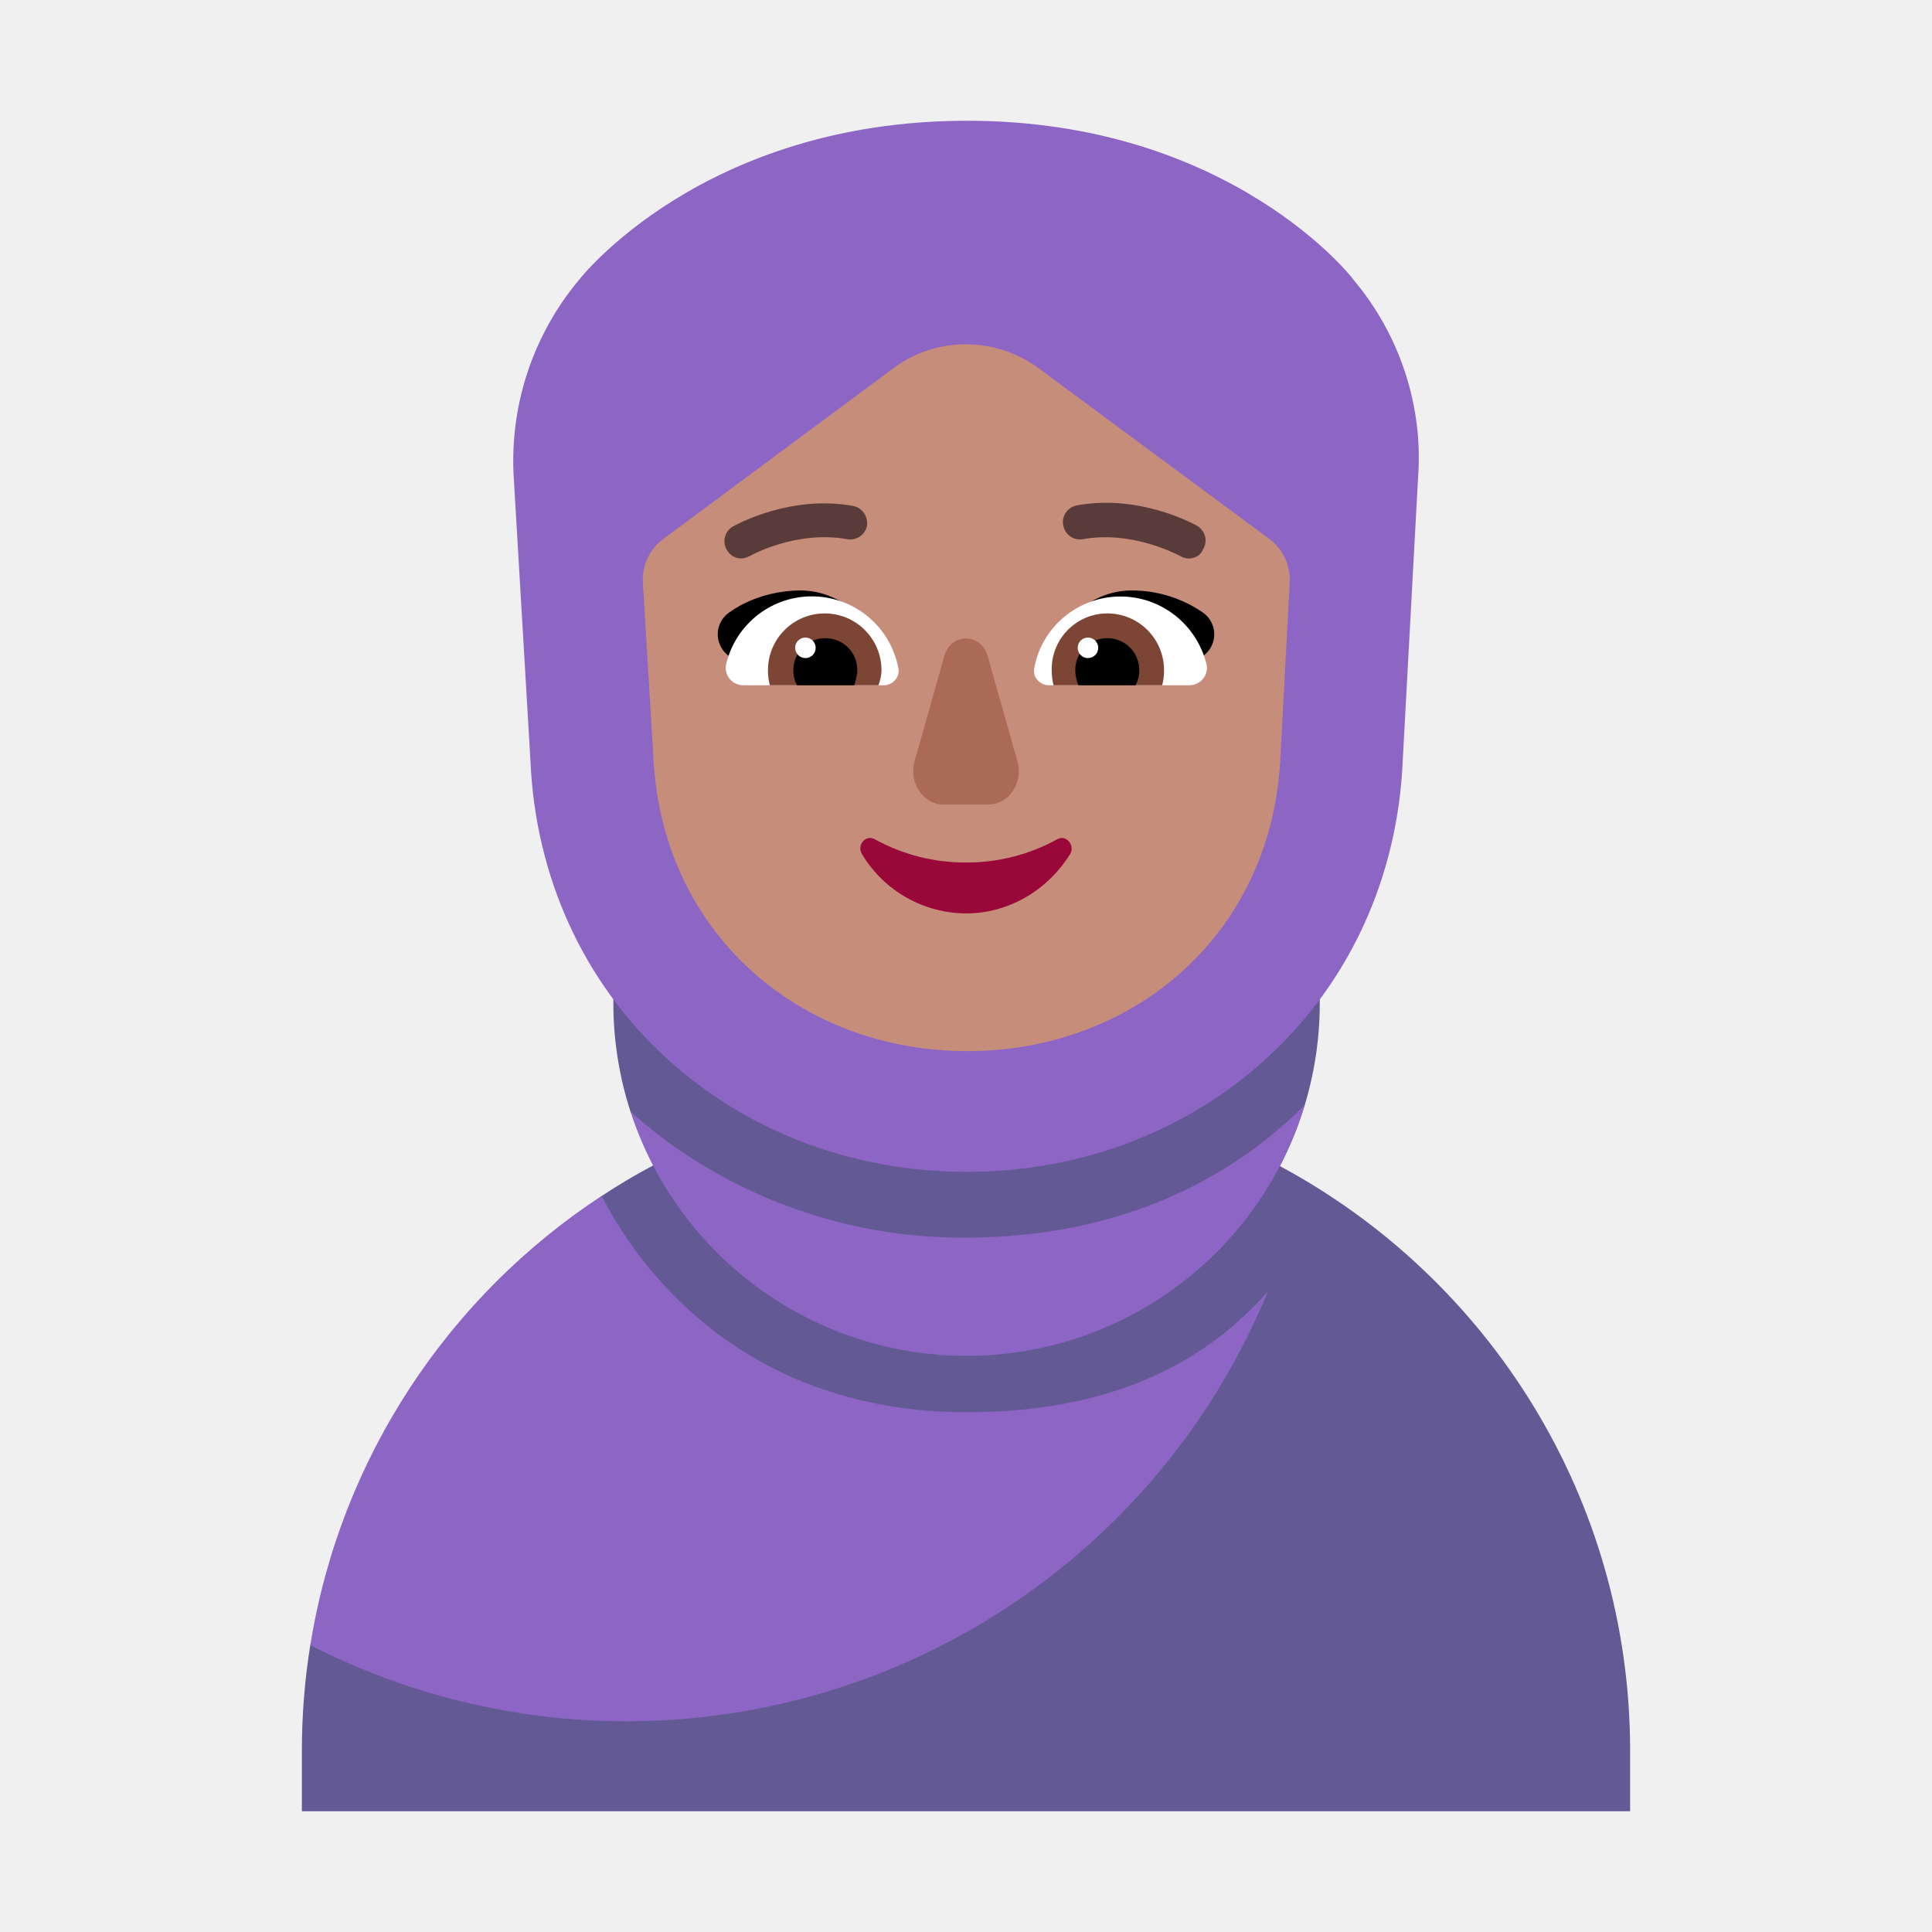
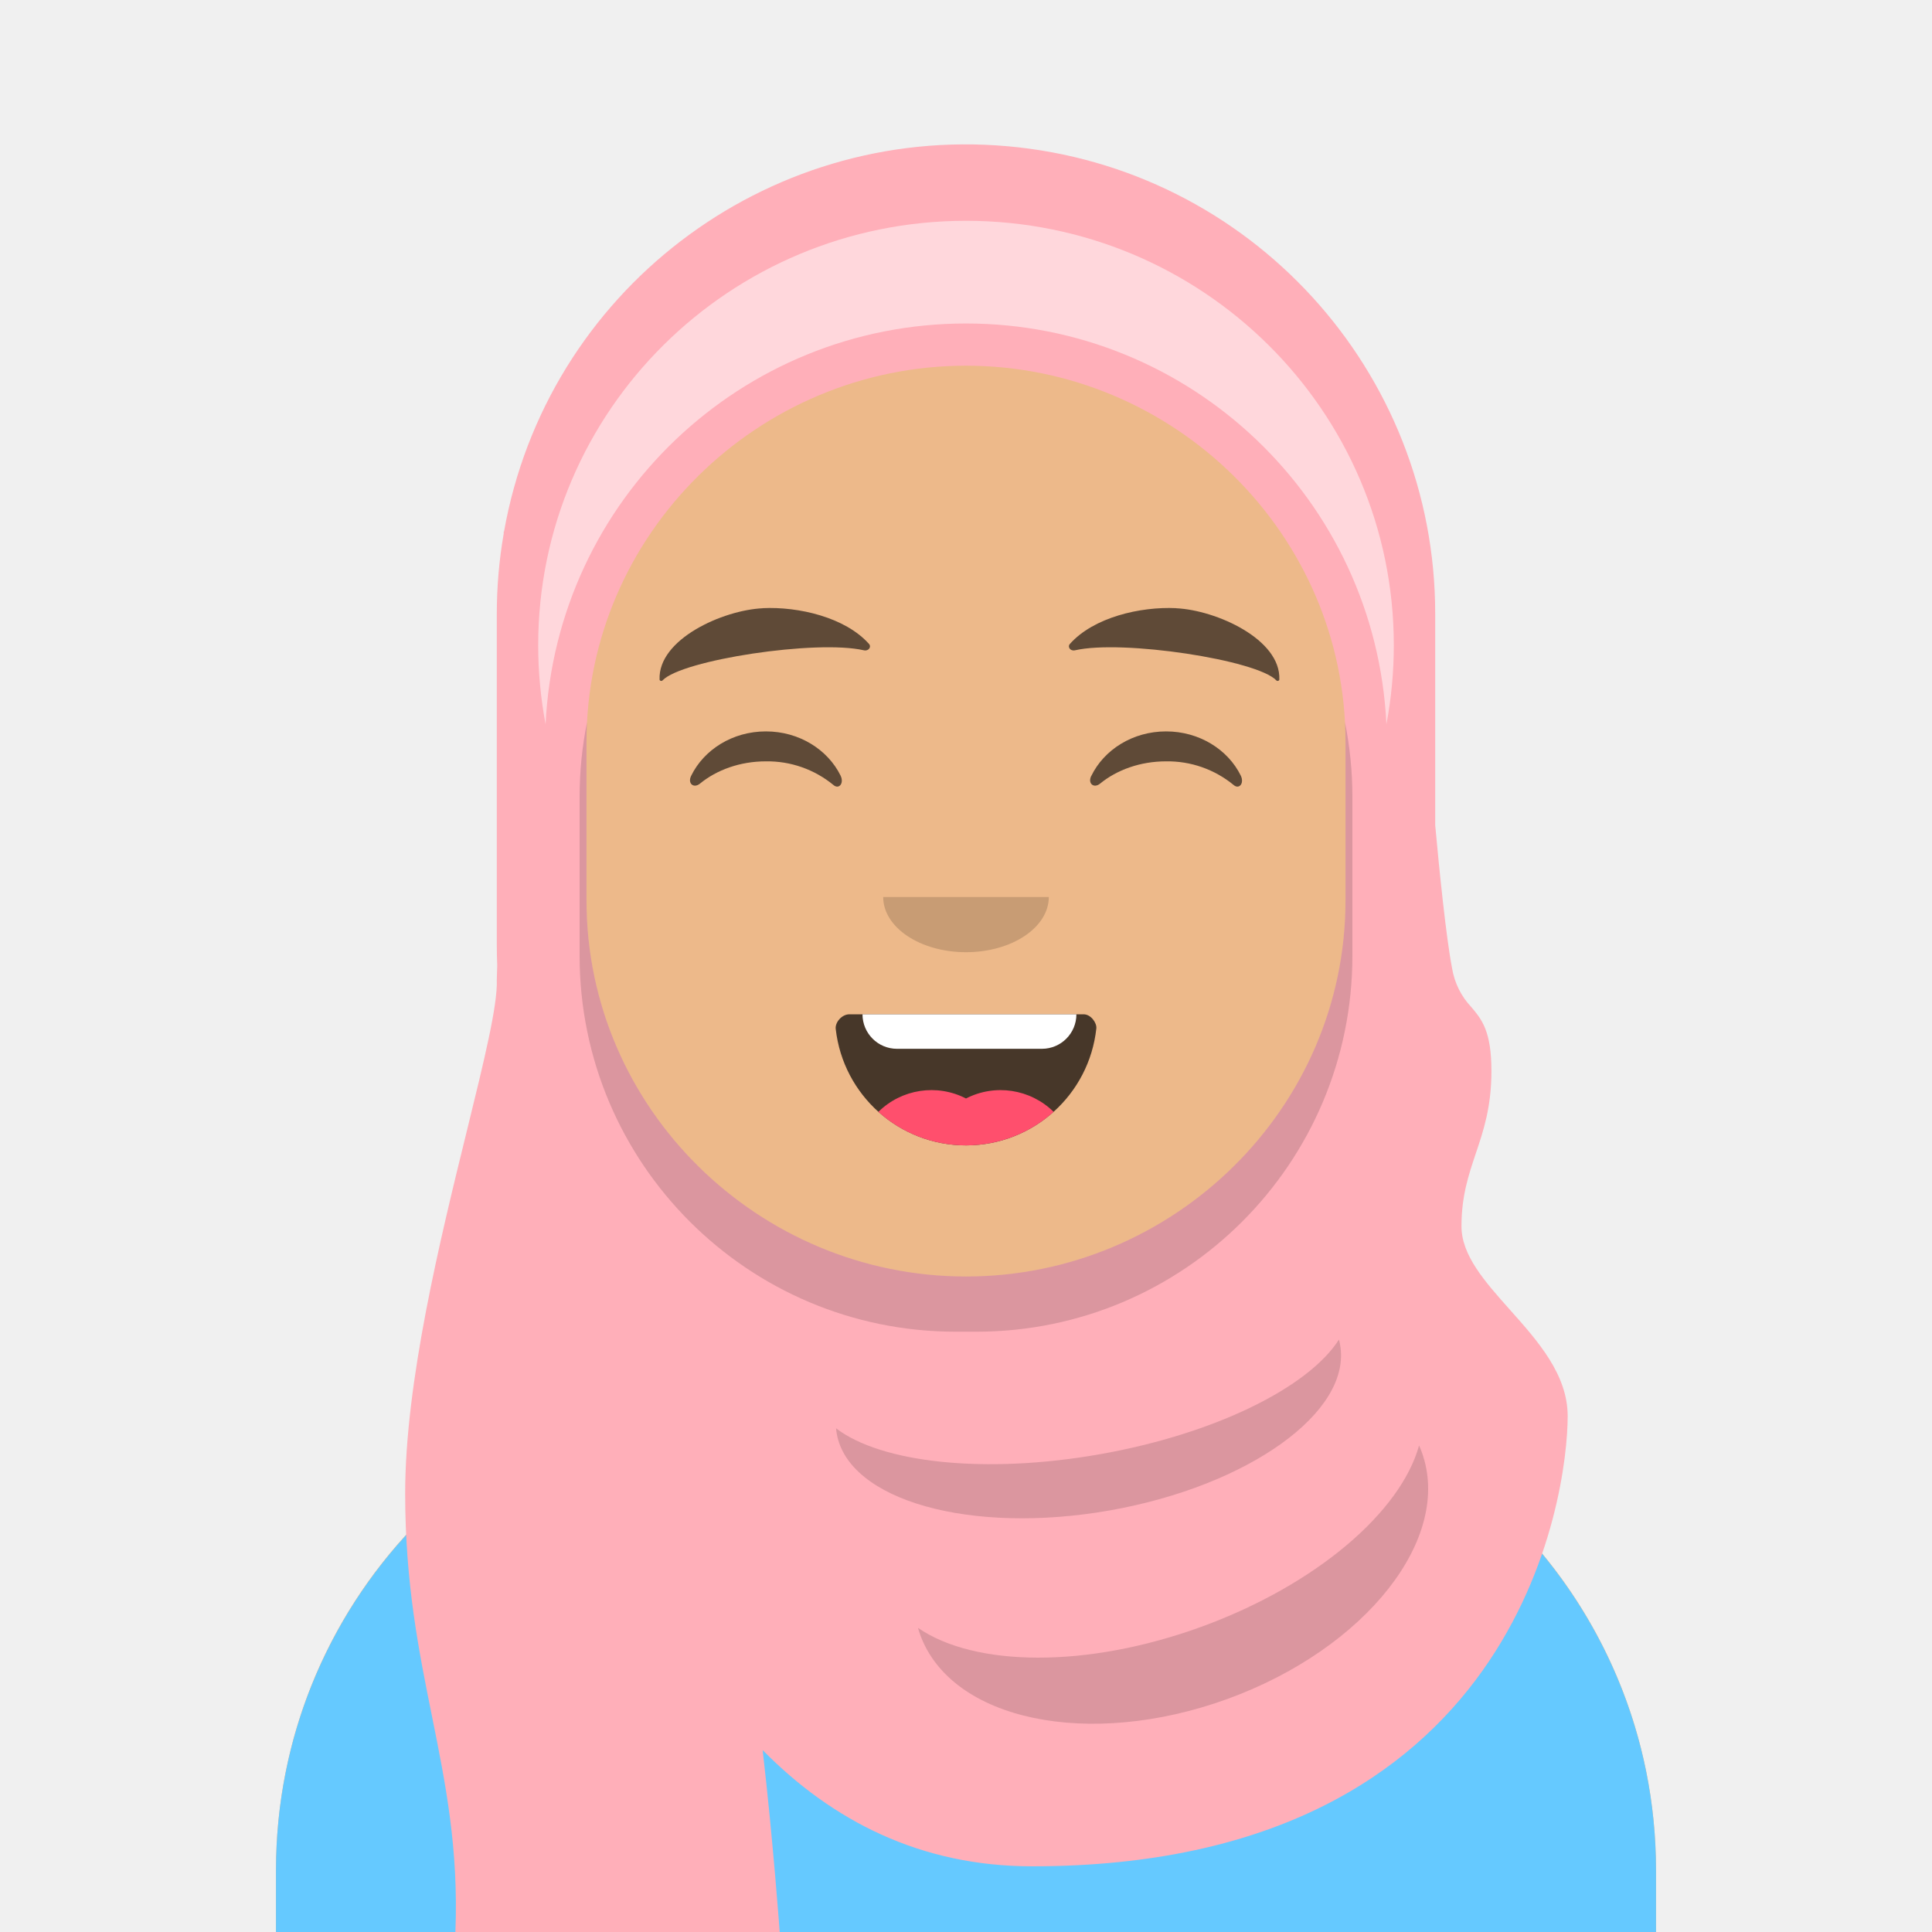
- <svg xmlns="http://www.w3.org/2000/svg" viewBox="0 0 32 32" width="128" height="128">
-   <g fill="none">
-     <path fill="#635994" d="M21.199 19.314a5.85 5.85 0 1 0-10.75-.883l.647.764l-.28.109q-.446.237-.865.515l-.764 4.535l-4.045 2.878A11 11 0 0 0 5 29v1h22v-1c0-4.188-2.345-7.83-5.801-9.686" />
-     <path fill="#c68d7b" d="m20.258 7.85l-3.446-3.14c-1.366 0-2.649 2.49-3.415 1.4c-.134-.18-.424-.15-.507.05l-.082.2a2.47 2.47 0 0 1-1.283 1.28c-.032.02-.073.03-.114.05c-.249.12-.9.57-.911 1.56l.197 3.25c.124 2.94 2.473 5.44 5.319 5.44s5.194-2.5 5.318-5.44l.166-3.14c0-1.4-1.045-1.51-1.242-1.51" />
-     <path fill="#000" d="M13.26 9.78c.59 0 1.07.41 1.37.87a34 34 0 0 1-.82.24c-.421.119-.841.237-1.28.39l-.5-.45a.44.44 0 0 1 .04-.68c.33-.24.77-.37 1.19-.37m5.48 0c-.59 0-1.07.41-1.37.87q.397.119.78.226c.439.124.872.246 1.32.404l.5-.45a.44.44 0 0 0-.04-.68a2.07 2.07 0 0 0-1.19-.37" />
-     <path fill="#fff" d="M12.03 10.99a1.458 1.458 0 0 1 2.85.08c.03.14-.09.28-.24.28h-2.33c-.19 0-.33-.18-.28-.36m7.95 0c-.16-.64-.74-1.11-1.42-1.11c-.71 0-1.31.51-1.43 1.19c-.03.14.09.28.24.28h2.33c.19 0 .33-.18.28-.36" />
-     <path fill="#7d4533" d="M12.72 11.1a.939.939 0 1 1 1.88 0c0 .08-.02.17-.05.25h-1.8c-.02-.08-.03-.16-.03-.25m6.56 0c0-.52-.42-.94-.94-.94c-.51 0-.93.42-.92.94c0 .09.01.17.03.25h1.8c.02-.08.03-.16.03-.25" />
-     <path fill="#000" d="M13.67 10.57c.29 0 .53.23.53.53c0 .069-.018.132-.035.194l-.015.056h-.95a.54.54 0 0 1-.06-.25c0-.29.23-.53.53-.53m4.67 0c-.29 0-.53.23-.53.53c0 .09.02.17.05.25h.95c.04-.08.06-.16.06-.25c0-.29-.23-.53-.53-.53" />
-     <path fill="#fff" d="M13.51 10.73a.17.17 0 1 1-.34 0a.17.17 0 0 1 .34 0m4.68 0a.17.17 0 1 1-.34 0a.17.17 0 0 1 .34 0" />
-     <path fill="#990838" d="M16 14.286a3.1 3.1 0 0 1-1.51-.385c-.152-.085-.304.096-.213.246a2.02 2.02 0 0 0 1.723.982c.72 0 1.359-.395 1.724-.982c.09-.15-.072-.331-.213-.246a3.1 3.1 0 0 1-1.51.385" />
-     <path fill="#ab6a55" d="m15.642 10.864l-.493 1.742c-.103.355.14.72.484.72h.735c.344 0 .586-.365.483-.72l-.493-1.742c-.111-.385-.605-.385-.716 0" />
-     <path fill="#593b39" d="M19.55 9.21c.05.03.09.04.14.04c.1 0 .2-.05.24-.16c.08-.13.03-.3-.1-.38l-.009-.005c-.103-.055-.973-.517-1.981-.335c-.16.03-.26.18-.23.33c.03.16.18.26.33.23c.768-.137 1.47.21 1.591.271zm-7.51-.1c.05.09.14.14.24.14a.3.3 0 0 0 .119-.032l.021-.008c.01-.01.77-.43 1.61-.28c.15.03.3-.07.33-.22c.02-.16-.08-.3-.23-.33c-1.008-.183-1.878.28-1.981.335l-.009.005a.28.28 0 0 0-.1.39" />
-     <path fill="#8d65c5" d="M16.02 2c4.371 0 6.405 2.63 6.395 2.63c.769.91 1.163 2.1 1.072 3.29l-.253 4.67c-.08 1.93-.88 3.68-2.246 4.93c-1.325 1.22-3.096 1.89-4.978 1.89s-3.652-.67-4.978-1.89c-1.366-1.25-2.165-3-2.246-4.92l-.273-4.63a4.67 4.67 0 0 1 1.082-3.34S11.63 2 16.02 2m-5.2 10.5c.121 2.94 2.418 4.91 5.2 4.91s5.08-1.97 5.19-4.92l.152-2.84a.84.84 0 0 0-.333-.72L17.204 6.1c-.718-.53-1.7-.53-2.408 0l-3.814 2.83a.84.84 0 0 0-.334.72z" />
-     <path fill="#8d65c5" d="M21.613 18.297a5.853 5.853 0 0 1-11.171.111c.298.27.636.532 1.007.771a8.3 8.3 0 0 0 4.52 1.32c2.756 0 4.535-1.092 5.643-2.197z" />
-     <path fill="#8d65c5" d="M10.37 28.51c-1.88 0-3.66-.46-5.23-1.26c.497-3.11 2.3-5.786 4.825-7.442c.773 1.509 2.607 3.583 6.05 3.583c2.079 0 3.454-.618 4.405-1.428q.323-.278.58-.572a11.49 11.49 0 0 1-10.63 7.119" />
+ <svg xmlns="http://www.w3.org/2000/svg" width="128" height="128" viewBox="0 0 280 280" fill="none" shape-rendering="auto">
+   <mask id="viewboxMask">
+     <rect width="280" height="280" rx="0" ry="0" x="0" y="0" fill="#fff" />
+   </mask>
+   <g mask="url(#viewboxMask)">
+     <g transform="translate(8)">
+       <path d="M132 36a56 56 0 0 0-56 56v6.17A12 12 0 0 0 66 110v14a12 12 0 0 0 10.3 11.88 56.04 56.04 0 0 0 31.7 44.73v18.4h-4a72 72 0 0 0-72 72v9h200v-9a72 72 0 0 0-72-72h-4v-18.39a56.04 56.04 0 0 0 31.7-44.73A12 12 0 0 0 198 124v-14a12 12 0 0 0-10-11.83V92a56 56 0 0 0-56-56Z" fill="#edb98a" />
+       <path d="M108 180.61v8a55.79 55.79 0 0 0 24 5.39c8.59 0 16.73-1.93 24-5.39v-8a55.79 55.79 0 0 1-24 5.39 55.79 55.79 0 0 1-24-5.39Z" fill="#000" fill-opacity=".1" />
+       <g transform="translate(0 170)">
+         <path d="M100.37 29.14a27.6 27.6 0 0 1 7.63-7.57v15.3c0 5.83 3.98 10.98 10.08 14.13l-.08.06.9 2.86c3.89 2 8.35 3.13 13.1 3.13s9.21-1.13 13.1-3.13l.9-2.86-.08-.06c6.1-3.15 10.08-8.3 10.08-14.12v-14.6a27.1 27.1 0 0 1 6.6 6.82 72 72 0 0 1 69.4 71.95V110H32v-8.95a72 72 0 0 1 68.37-71.9Z" fill="#65c9ff" />
+         <path d="M108 21.57c-6.77 4.6-11 11.17-11 18.46 0 7.4 4.36 14.05 11.3 18.66l6.12-4.81 4.58.33-1-3.15.08-.06c-6.1-3.15-10.08-8.3-10.08-14.12v-15.3ZM156 36.88c0 5.82-3.98 10.97-10.08 14.12l.08.06-1 3.15 4.58-.33 5.65 4.45c6.63-4.6 10.77-11.1 10.77-18.3 0-6.92-3.82-13.2-10-17.75v14.6Z" fill="#fff" fill-opacity=".75" />
+       </g>
+       <g transform="translate(78 134)">
+         <path fill-rule="evenodd" clip-rule="evenodd" d="M35.12 15.13a19 19 0 0 0 37.77-.09c.08-.77-.77-2.04-1.85-2.04H37.1C36 13 35 14.18 35.12 15.13Z" fill="#000" fill-opacity=".7" />
+         <path d="M70 13H39a5 5 0 0 0 5 5h21a5 5 0 0 0 5-5Z" fill="#fff" />
+         <path d="M66.7 27.14A10.96 10.96 0 0 0 54 25.2a10.95 10.95 0 0 0-12.7 1.94A18.93 18.93 0 0 0 54 32c4.88 0 9.33-1.84 12.7-4.86Z" fill="#FF4F6D" />
+       </g>
+       <g transform="translate(104 122)">
+         <path fill-rule="evenodd" clip-rule="evenodd" d="M16 8c0 4.42 5.37 8 12 8s12-3.58 12-8" fill="#000" fill-opacity=".16" />
+       </g>
+       <g transform="translate(76 90)">
+         <path d="M16.16 22.45c1.85-3.8 6-6.45 10.84-6.45 4.81 0 8.96 2.63 10.82 6.4.55 1.13-.24 2.05-1.03 1.37a15.05 15.05 0 0 0-9.8-3.43c-3.73 0-7.12 1.24-9.55 3.23-.9.73-1.82-.01-1.28-1.12ZM74.16 22.45c1.85-3.8 6-6.45 10.84-6.45 4.81 0 8.96 2.63 10.82 6.4.55 1.13-.24 2.05-1.03 1.37a15.05 15.05 0 0 0-9.8-3.43c-3.74 0-7.13 1.24-9.56 3.23-.9.73-1.82-.01-1.28-1.12Z" fill-rule="evenodd" clip-rule="evenodd" fill="#000" fill-opacity=".6" />
+       </g>
+       <g transform="translate(76 82)">
+         <path d="M26.55 6.15c-5.8.27-15.2 4.49-14.96 10.34.01.18.3.27.43.12 2.76-2.96 22.32-5.95 29.2-4.36.64.14 1.12-.48.72-.93-3.43-3.85-10.2-5.43-15.4-5.18ZM86.45 6.15c5.8.27 15.2 4.49 14.96 10.34-.01.18-.3.27-.43.12-2.76-2.96-22.32-5.95-29.2-4.36-.64.14-1.12-.48-.72-.93 3.43-3.85 10.2-5.43 15.4-5.18Z" fill-rule="evenodd" clip-rule="evenodd" fill="#000" fill-opacity=".6" />
+       </g>
+       <g transform="translate(-1)">
+         <path fill-rule="evenodd" clip-rule="evenodd" d="M66 77.34c-.66 3.79-1 7.68-1 11.66v48c0 .97.02 1.94.06 2.9L65 142c.14 3.68-1.86 11.8-4.34 21.9-3.88 15.77-8.94 36.4-8.94 52.55 0 13.01 1.98 22.84 3.89 32.3 1.97 9.78 3.86 19.16 3.39 31.25h47s-.95-13.2-2.47-26.36c10.05 10.2 22.82 16.84 39.05 16.84 70.55 0 77.62-53.83 77.62-65.24 0-6.04-4.32-10.88-8.39-15.44-3.6-4.05-7.02-7.87-7-12.1 0-4.35 1.02-7.39 2.07-10.52 1.12-3.33 2.27-6.75 2.27-11.96 0-5.82-1.43-7.5-2.9-9.25a10.7 10.7 0 0 1-2.8-5.62c-.88-4.54-1.86-14.32-2.45-20.77V89A68 68 0 0 0 66.04 77.08L66 77v.34ZM133 53c-30.1 0-55 24.4-55 54.5v23c0 30.1 24.9 54.5 55 54.5s55-24.4 55-54.5v-23c0-30.1-24.9-54.5-55-54.5Z" fill="#ffafb9" />
+         <path d="M193.93 104.96A61.4 61.4 0 0 0 195 93.5c0-33.97-27.76-61.5-62-61.5-34.24 0-62 27.53-62 61.5 0 3.92.37 7.75 1.07 11.46a61 61 0 0 1 121.86 0Z" fill="#fff" fill-opacity=".5" />
+         <path d="M78.07 104.69c-.05.93-.07 1.87-.07 2.81v23c0 30.1 24.9 54.5 55 54.5s55-24.4 55-54.5v-23c0-.94-.02-1.88-.07-2.81.7 3.5 1.07 7.1 1.07 10.81v23a54.5 54.5 0 0 1-54.5 54.5h-3A54.5 54.5 0 0 1 77 138.5v-23c0-3.7.37-7.32 1.07-10.81ZM187.05 194.14c-4.39 6.9-17.9 13.66-34.65 16.62-16.74 2.95-31.75 1.22-38.23-3.76.02.26.05.52.1.78 1.7 9.69 19.42 14.67 39.57 11.12 20.15-3.56 35.1-14.3 33.38-23.99-.04-.26-.1-.51-.17-.77ZM198.66 209.49c-2.64 9.6-14.87 20.2-31.56 26.28-16.68 6.07-32.87 5.8-41.06.15.1.34.2.67.32 1 4.53 12.44 24.47 16.6 44.55 9.3 20.07-7.31 32.67-23.32 28.15-35.75-.12-.34-.26-.66-.4-.98Z" opacity=".9" fill="#000" fill-opacity=".16" />
+       </g>
+       <g transform="translate(49 72)" />
+       <g transform="translate(62 42)" />
+     </g>
  </g>
</svg>
